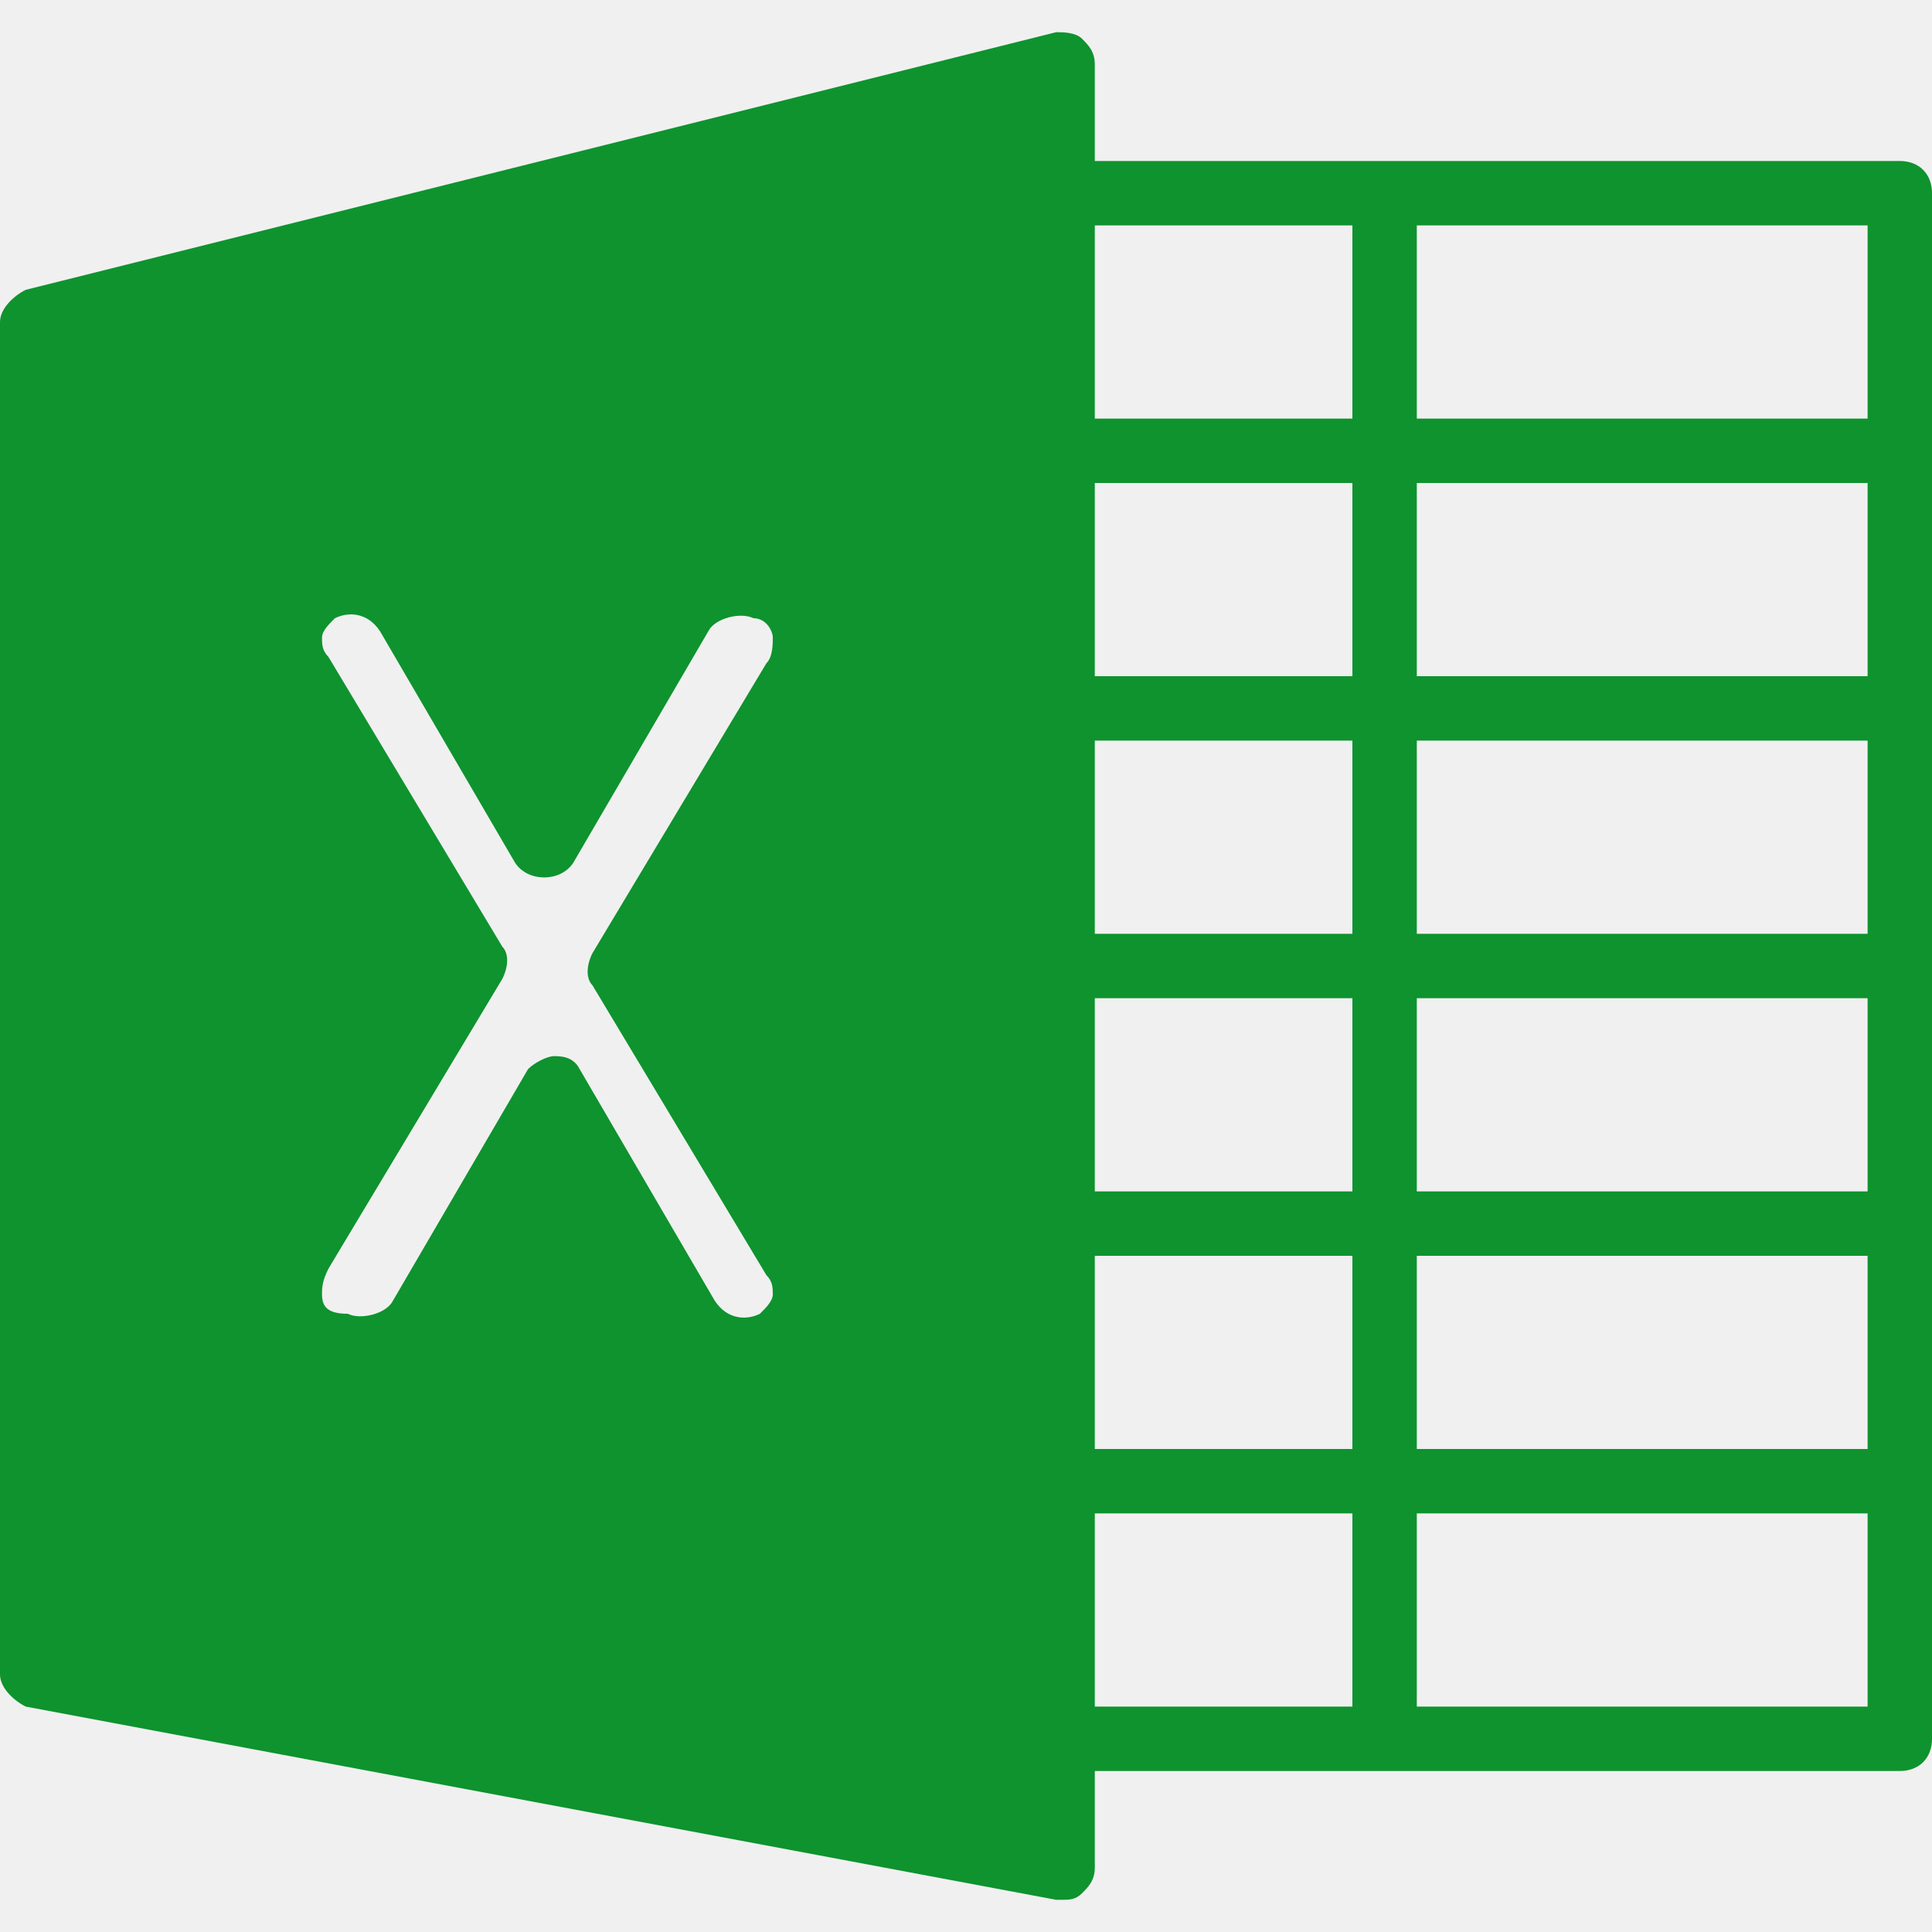
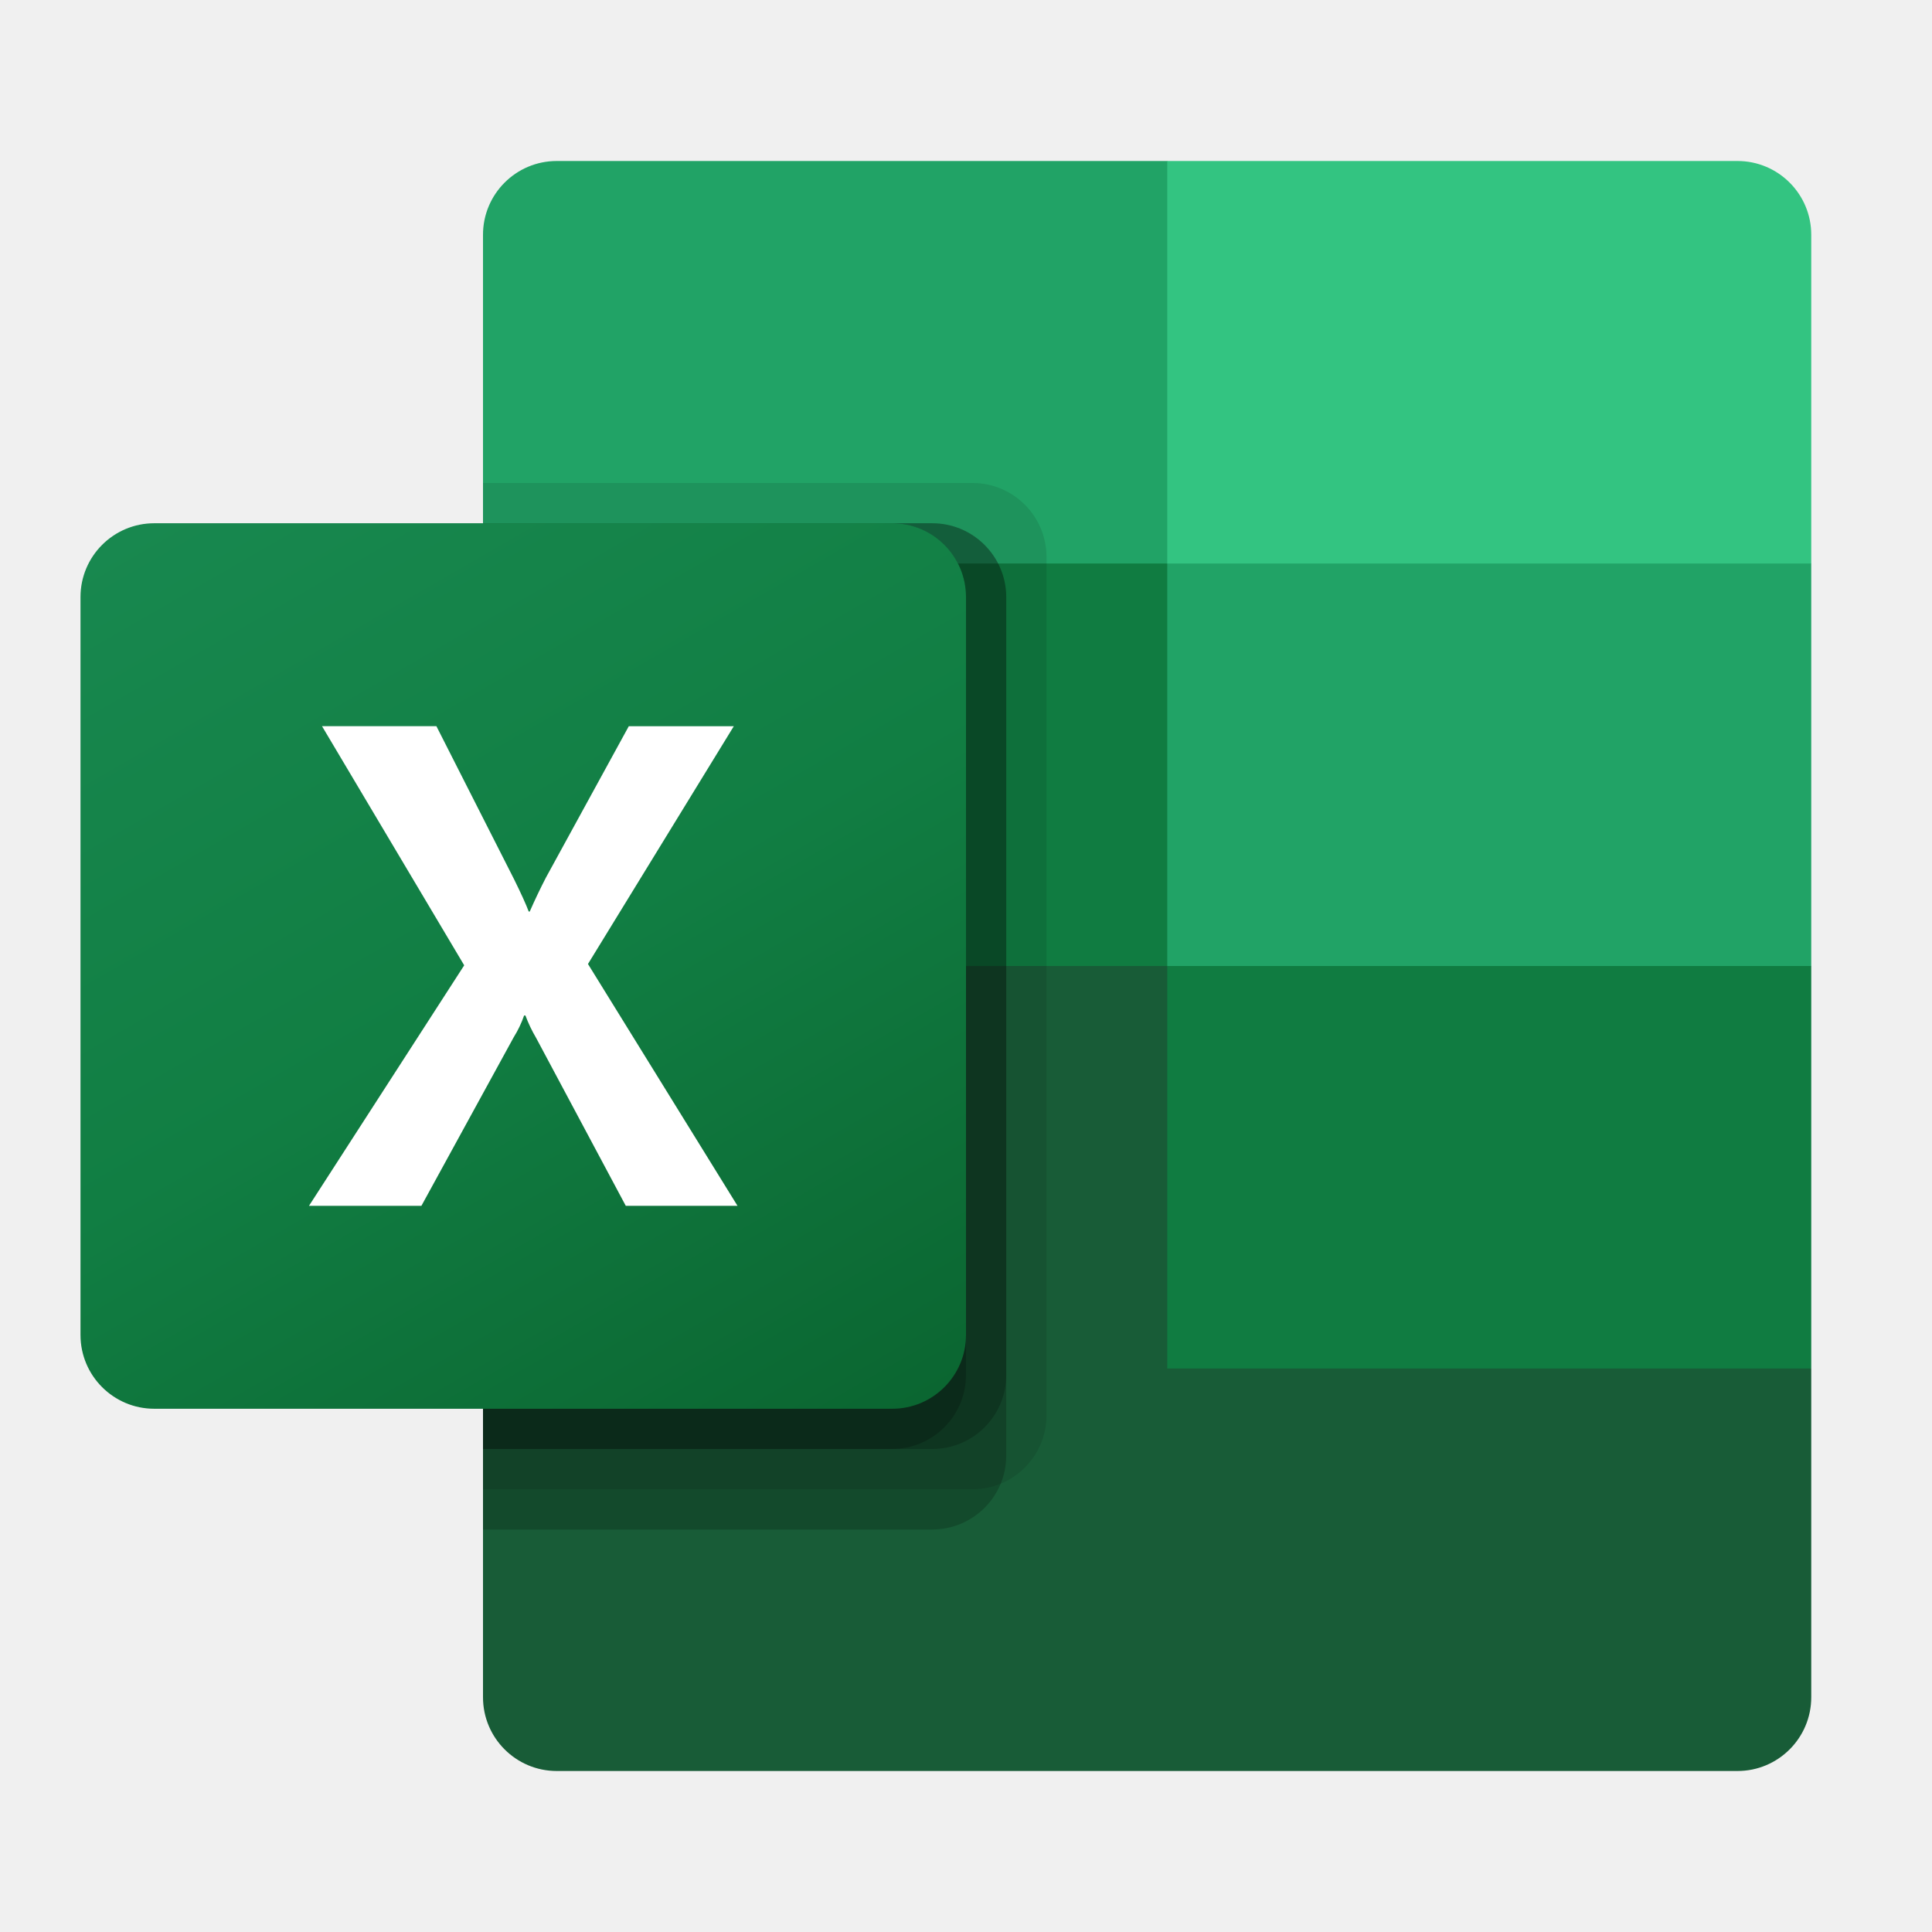
- <svg xmlns="http://www.w3.org/2000/svg" t="1791876322183" class="icon" viewBox="0 0 1024 1024" version="1.1" p-id="10587" width="200" height="200">
-   <path d="M1006.933 85.333H580.267V34.133c0-6.827-3.413-10.24-6.827-13.653s-10.24-3.413-13.653-3.413l-546.133 136.533c-6.827 3.413-13.653 10.24-13.653 17.067v716.8c0 6.827 6.827 13.653 13.653 17.067l546.133 102.4h3.413c3.413 0 6.827 0 10.24-3.413 3.413-3.413 6.827-6.827 6.827-13.653v-51.2h426.667c10.24 0 17.067-6.827 17.067-17.067V102.4c0-10.24-6.827-17.067-17.067-17.067z m-17.067 682.667h-238.933v-102.4h238.933v102.4zM174.08 672.427l92.16-153.6c3.413-6.827 3.413-13.653 0-17.067l-92.16-153.6C170.667 344.747 170.667 341.333 170.667 337.92s3.413-6.827 6.827-10.24c6.827-3.413 17.067-3.413 23.893 6.827L273.067 457.387c6.827 10.24 23.893 10.24 30.72 0L375.467 334.507c3.413-6.827 17.067-10.24 23.893-6.827 6.827 0 10.24 6.827 10.24 10.24 0 3.413 0 10.24-3.413 13.653l-92.16 153.6c-3.413 6.827-3.413 13.653 0 17.067l92.16 153.6c3.413 3.413 3.413 6.827 3.413 10.24s-3.413 6.827-6.827 10.24c-6.827 3.413-17.067 3.413-23.893-6.827L307.2 566.613c-3.413-6.827-10.24-6.827-13.653-6.827s-10.24 3.413-13.653 6.827l-71.68 122.88c-3.413 6.827-17.067 10.24-23.893 6.827-10.24 0-13.653-3.413-13.653-10.24 0-3.413 0-6.827 3.413-13.653zM580.267 529.067h136.533v102.4h-136.533v-102.4z m0-34.133v-102.4h136.533v102.4h-136.533z m170.667-102.4h238.933v102.4h-238.933v-102.4z m238.933-34.133h-238.933v-102.4h238.933v102.4z m-273.067 0h-136.533v-102.4h136.533v102.4z m-136.533 307.2h136.533v102.4h-136.533v-102.4z m170.667-34.133v-102.4h238.933v102.4h-238.933z m238.933-512v102.4h-238.933v-102.4h238.933z m-273.067 0v102.4h-136.533v-102.4h136.533z m-136.533 682.667h136.533v102.4h-136.533v-102.4z m409.6 102.4h-238.933v-102.4h238.933v102.4z" fill="#0e932e" p-id="10588" />
+ <svg xmlns="http://www.w3.org/2000/svg" viewBox="0 0 48 48">
+   <defs>
+     <linearGradient id="xls-a" x1="5.822" y1="11.568" x2="20.178" y2="36.432" gradientUnits="userSpaceOnUse">
+       <stop offset="0" stop-color="#18884f" />
+       <stop offset=".5" stop-color="#117e43" />
+       <stop offset="1" stop-color="#0b6631" />
+     </linearGradient>
+   </defs>
+   <path d="M29 23l-17-3v22.167A1.833 1.833 0 0 0 13.833 44h29.334A1.833 1.833 0 0 0 45 42.167V34z" fill="#185c37" />
+   <path d="M29 4H13.833A1.833 1.833 0 0 0 12 5.833V14l17 10 9 3 7-3V14z" fill="#21a366" />
+   <path fill="#107c41" d="M12 14h17v10H12z" />
+   <path fill="none" d="M0 0h48v48H0z" />
+   <path d="M24.167 12H12v25h12.167A1.839 1.839 0 0 0 26 35.167V13.833A1.839 1.839 0 0 0 24.167 12z" opacity=".1" />
+   <path d="M23.167 13H12v25h11.167A1.839 1.839 0 0 0 25 36.167V14.833A1.839 1.839 0 0 0 23.167 13z" opacity=".2" />
+   <path d="M23.167 13H12v23h11.167A1.839 1.839 0 0 0 25 34.167V14.833A1.839 1.839 0 0 0 23.167 13z" opacity=".2" />
+   <path d="M22.167 13H12v23h10.167A1.839 1.839 0 0 0 24 34.167V14.833A1.839 1.839 0 0 0 22.167 13z" opacity=".2" />
+   <rect x="2" y="13" width="22" height="22" rx="1.833" fill="url(#xls-a)" />
+   <path d="M7.677 29.958l3.856-5.975L8 18.041h2.842l1.928 3.8c.178.361.3.629.366.806h.025q.19-.432.4-.839l2.061-3.765h2.609l-3.623 5.907 3.715 6.008h-2.776l-2.227-4.171a3.5 3.5 0 0 1-.266-.557h-.033a2.638 2.638 0 0 1-.258.54l-2.293 4.188z" fill="#fff" />
+   <path d="M43.167 4H29v10h16V5.833A1.833 1.833 0 0 0 43.167 4z" fill="#33c481" />
+   <path fill="#107c41" d="M29 24h16v10H29z" />
</svg>
